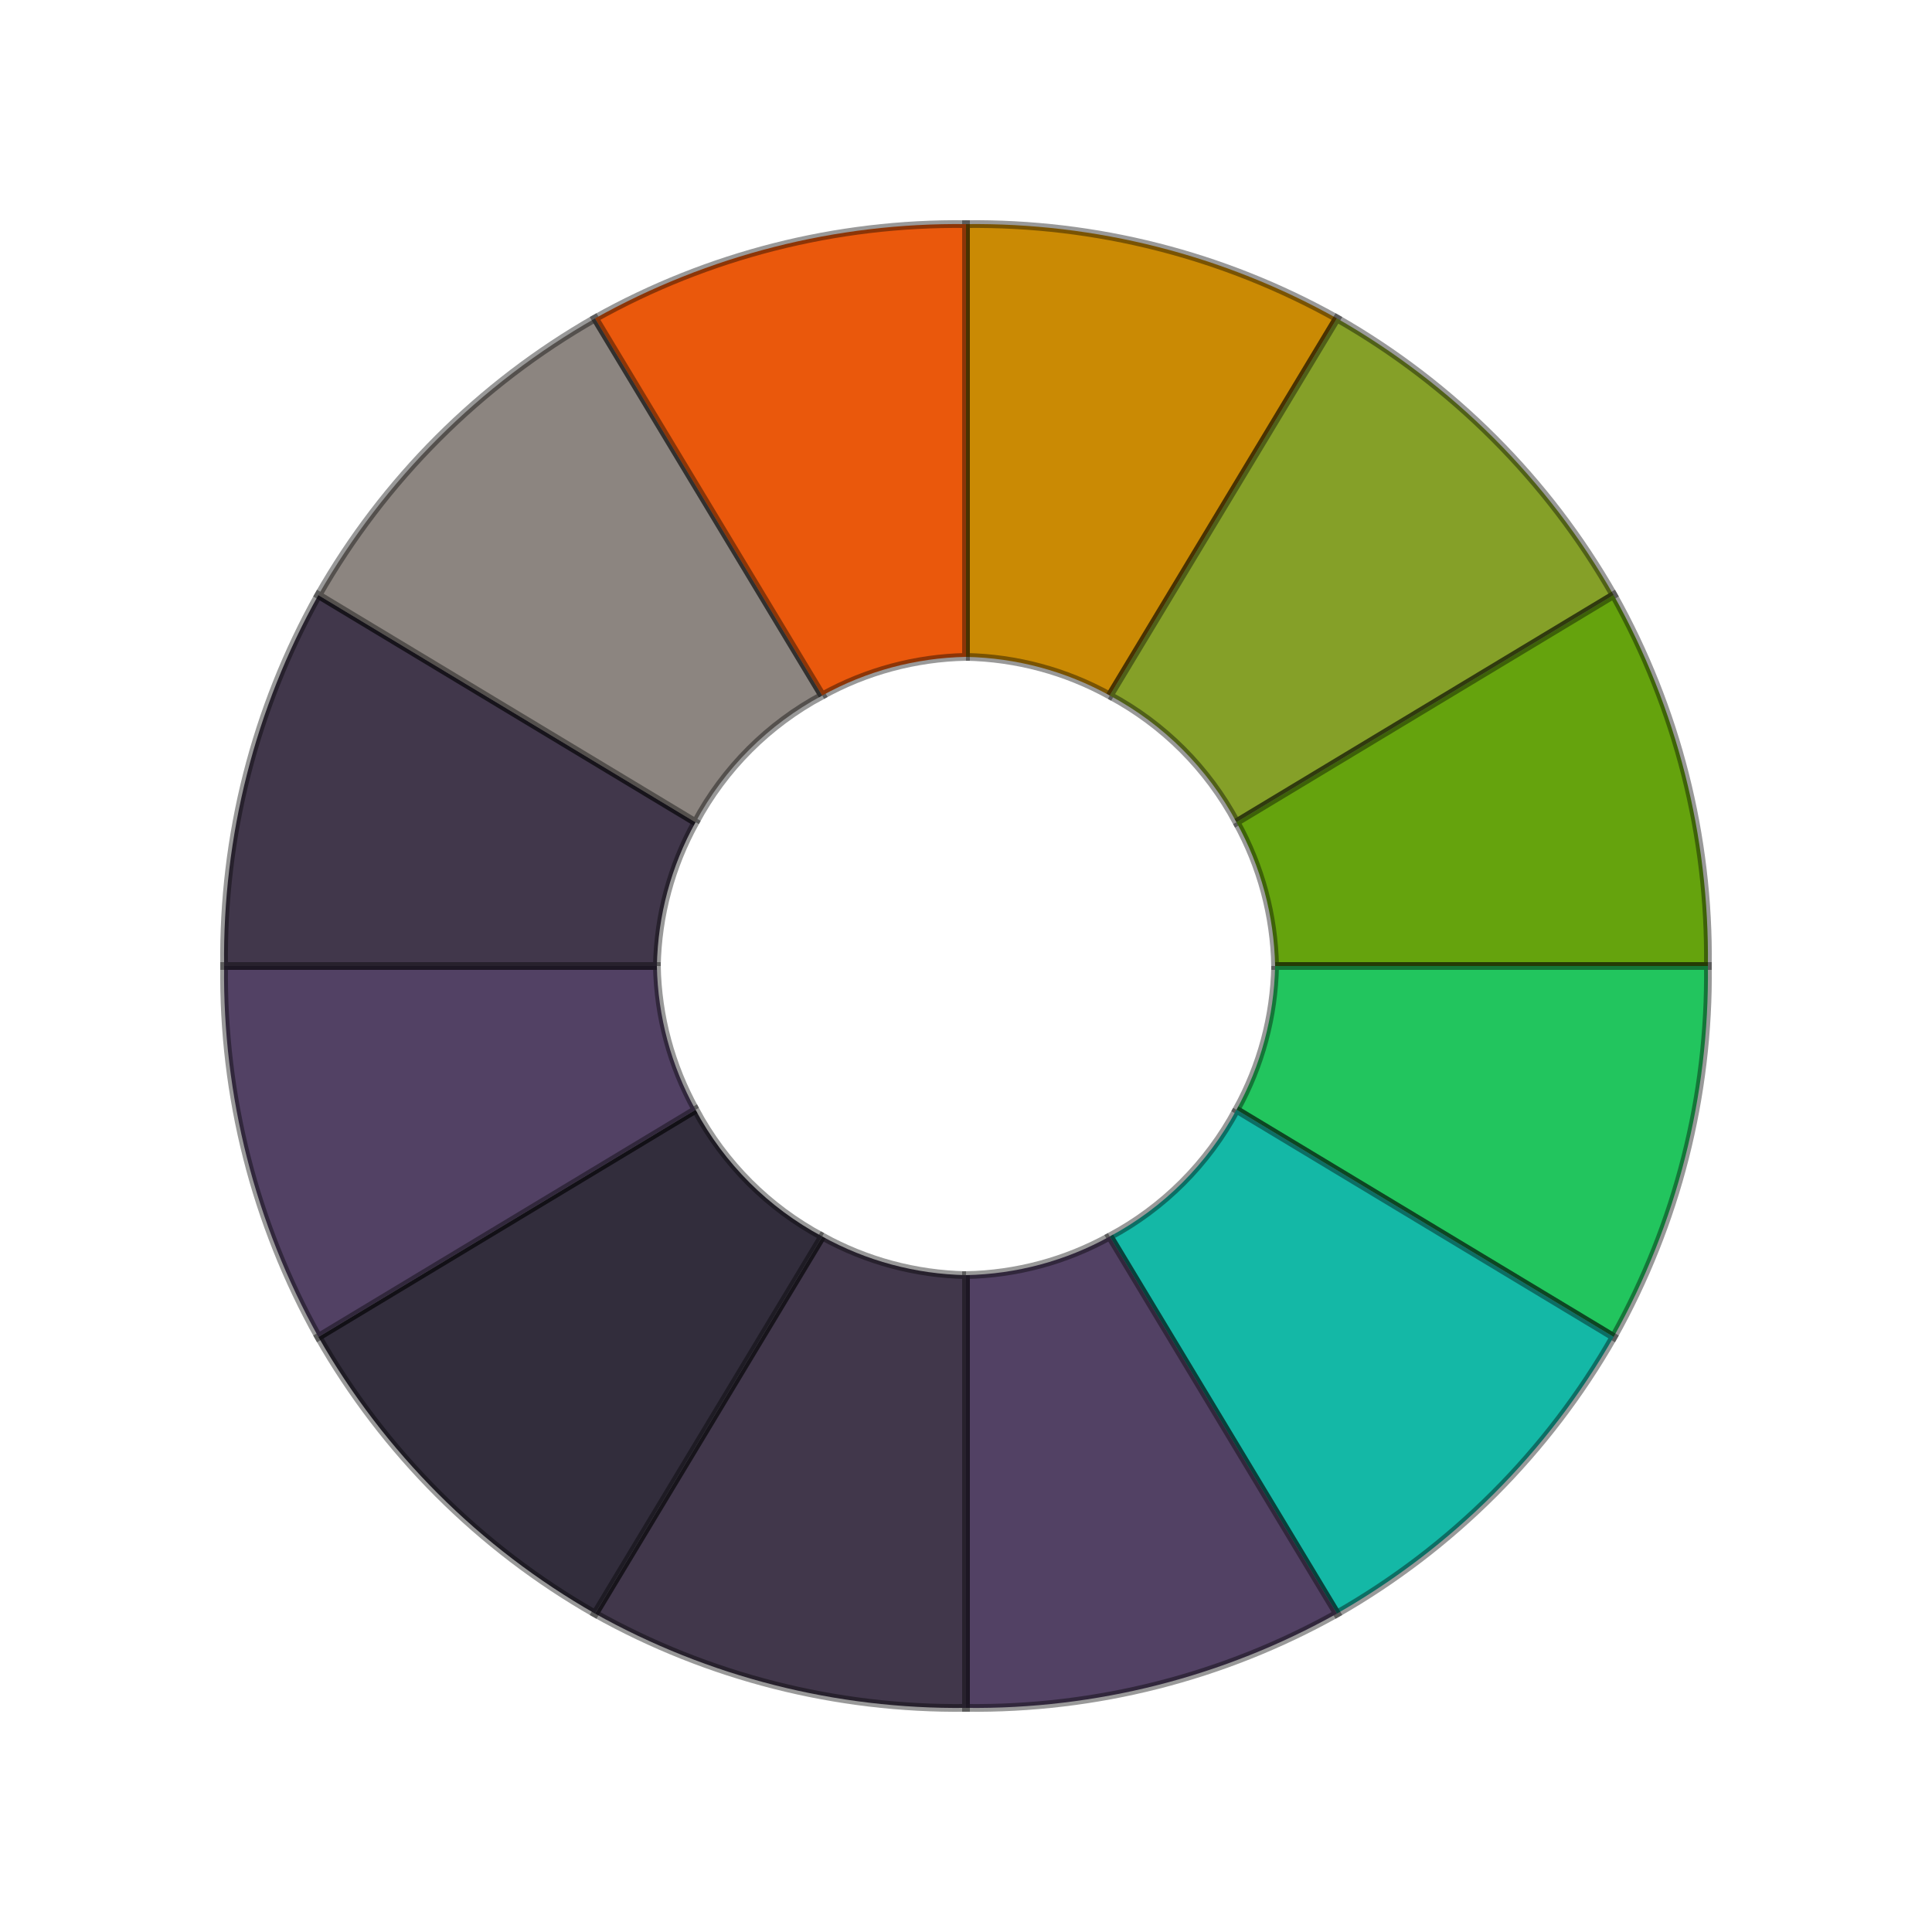
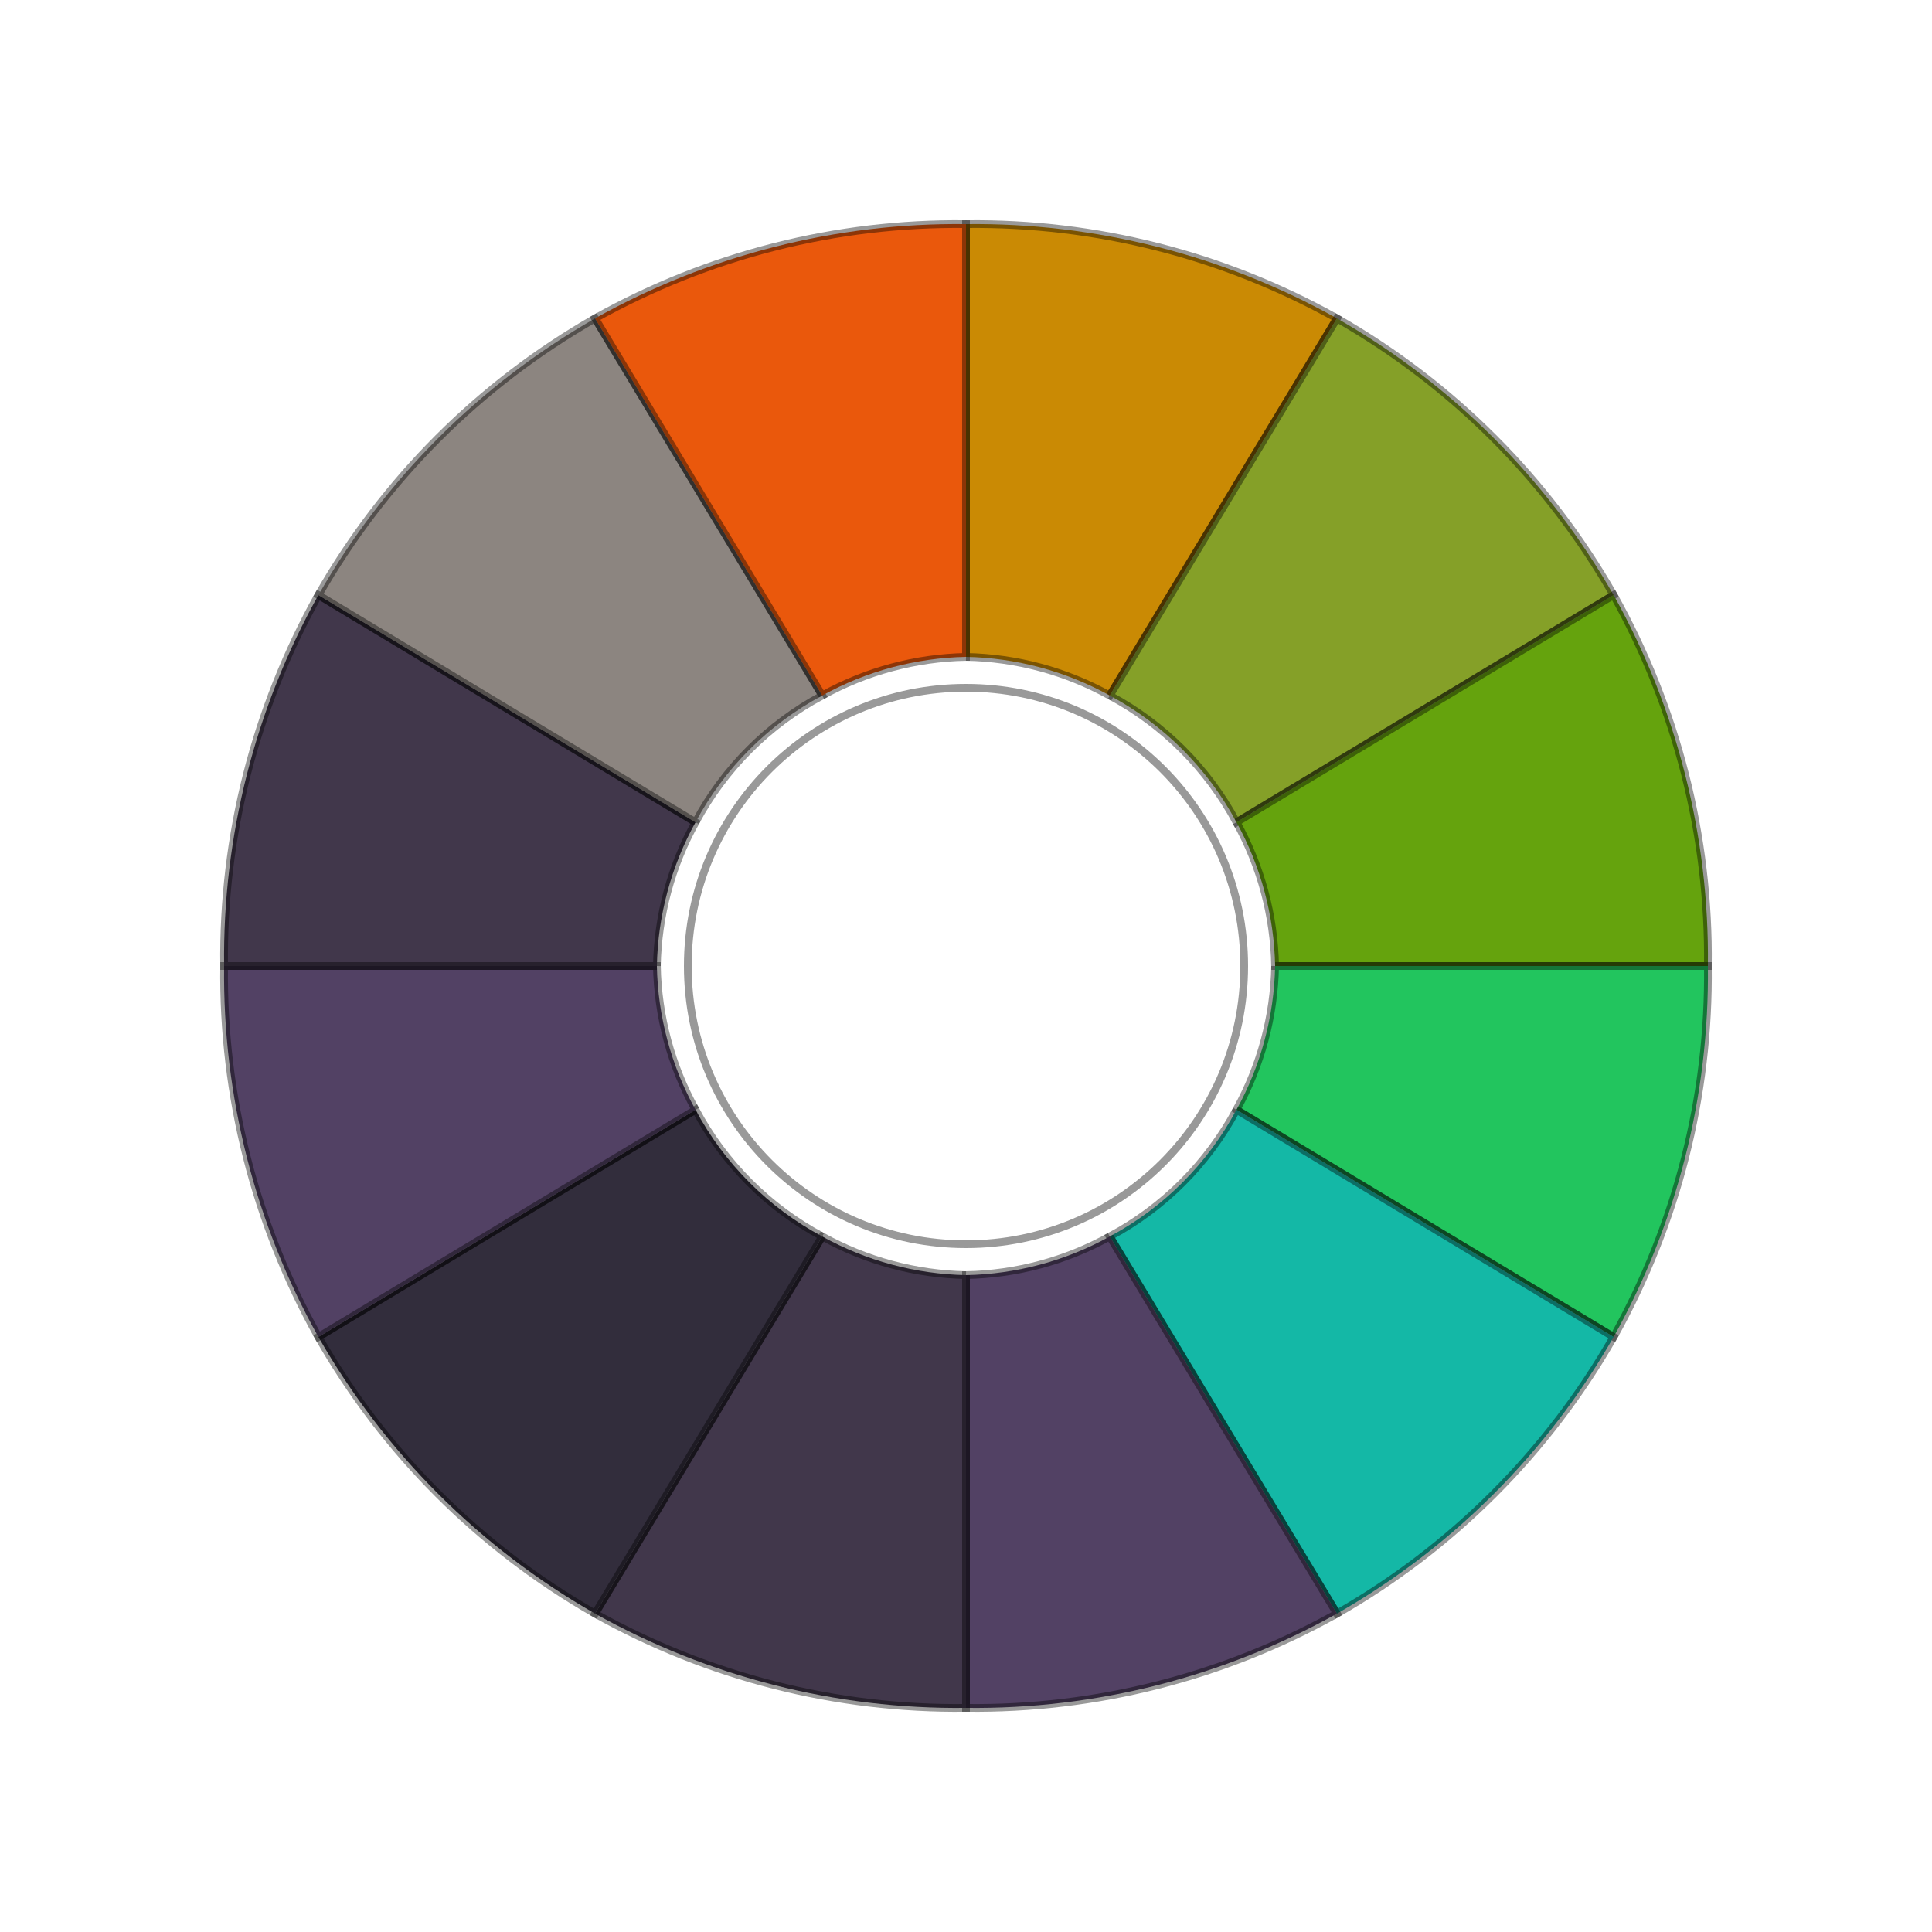
<svg xmlns="http://www.w3.org/2000/svg" viewBox="0 0 100 100">
  <g transform="translate(50, 50) scale(0.8) translate(-50, -50)">
    <path d="M 50 30 L 50 2 A 48 48 0 0 1 74.0 8.1 L 59.3 32.5 A 20 20 0 0 0 50 30" fill="rgb(202, 138, 4)" stroke="rgba(0, 0, 0, 0.4)" stroke-width="0.5" />
    <path d="M 59.3 32.5 L 74.0 8.1 A 48 48 0 0 1 91.9 26.0 L 67.5 40.7 A 20 20 0 0 0 59.3 32.5" fill="rgb(133, 160, 40)" stroke="rgba(0, 0, 0, 0.4)" stroke-width="0.5" />
    <path d="M 67.5 40.7 L 91.9 26.0 A 48 48 0 0 1 98 50 L 70 50 A 20 20 0 0 0 67.5 40.7" fill="rgb(101, 163, 13)" stroke="rgba(0, 0, 0, 0.4)" stroke-width="0.5" />
    <path d="M 70 50 L 98 50 A 48 48 0 0 1 91.9 74.0 L 67.5 59.3 A 20 20 0 0 0 70 50" fill="rgb(34, 197, 94)" stroke="rgba(0, 0, 0, 0.4)" stroke-width="0.5" />
    <path d="M 67.5 59.3 L 91.9 74.0 A 48 48 0 0 1 74.0 91.9 L 59.3 67.5 A 20 20 0 0 0 67.5 59.3" fill="rgb(20, 184, 166)" stroke="rgba(0, 0, 0, 0.4)" stroke-width="0.5" />
    <path d="M 59.3 67.5 L 74.0 91.9 A 48 48 0 0 1 50 98 L 50 70 A 20 20 0 0 0 59.3 67.5" fill="rgb(82, 65, 100)" stroke="rgba(0, 0, 0, 0.4)" stroke-width="0.5" />
    <path d="M 50 70 L 50 98 A 48 48 0 0 1 26.0 91.9 L 40.7 67.5 A 20 20 0 0 0 50 70" fill="rgb(65, 55, 75)" stroke="rgba(0, 0, 0, 0.4)" stroke-width="0.5" />
    <path d="M 40.7 67.5 L 26.0 91.9 A 48 48 0 0 1 8.1 74.0 L 32.5 59.3 A 20 20 0 0 0 40.7 67.5" fill="rgb(50, 45, 60)" stroke="rgba(0, 0, 0, 0.4)" stroke-width="0.5" />
    <path d="M 32.5 59.3 L 8.1 74.0 A 48 48 0 0 1 2 50 L 30 50 A 20 20 0 0 0 32.5 59.3" fill="rgb(82, 65, 100)" stroke="rgba(0, 0, 0, 0.4)" stroke-width="0.5" />
    <path d="M 30 50 L 2 50 A 48 48 0 0 1 8.1 26.0 L 32.5 40.7 A 20 20 0 0 0 30 50" fill="rgb(65, 55, 75)" stroke="rgba(0, 0, 0, 0.4)" stroke-width="0.5" />
    <path d="M 32.5 40.7 L 8.1 26.0 A 48 48 0 0 1 26.0 8.1 L 40.7 32.5 A 20 20 0 0 0 32.5 40.7" fill="rgb(140, 133, 128)" stroke="rgba(0, 0, 0, 0.4)" stroke-width="0.5" />
    <path d="M 40.7 32.5 L 26.0 8.1 A 48 48 0 0 1 50 2 L 50 30 A 20 20 0 0 0 40.7 32.5" fill="rgb(234, 88, 12)" stroke="rgba(0, 0, 0, 0.4)" stroke-width="0.5" />
-     <circle cx="50" cy="50" r="18" fill="none" />
+     <circle cx="50" cy="50" r="18" fill="none" stroke="rgba(0, 0, 0, 0.4)" stroke-width="0.5" />
  </g>
</svg>
